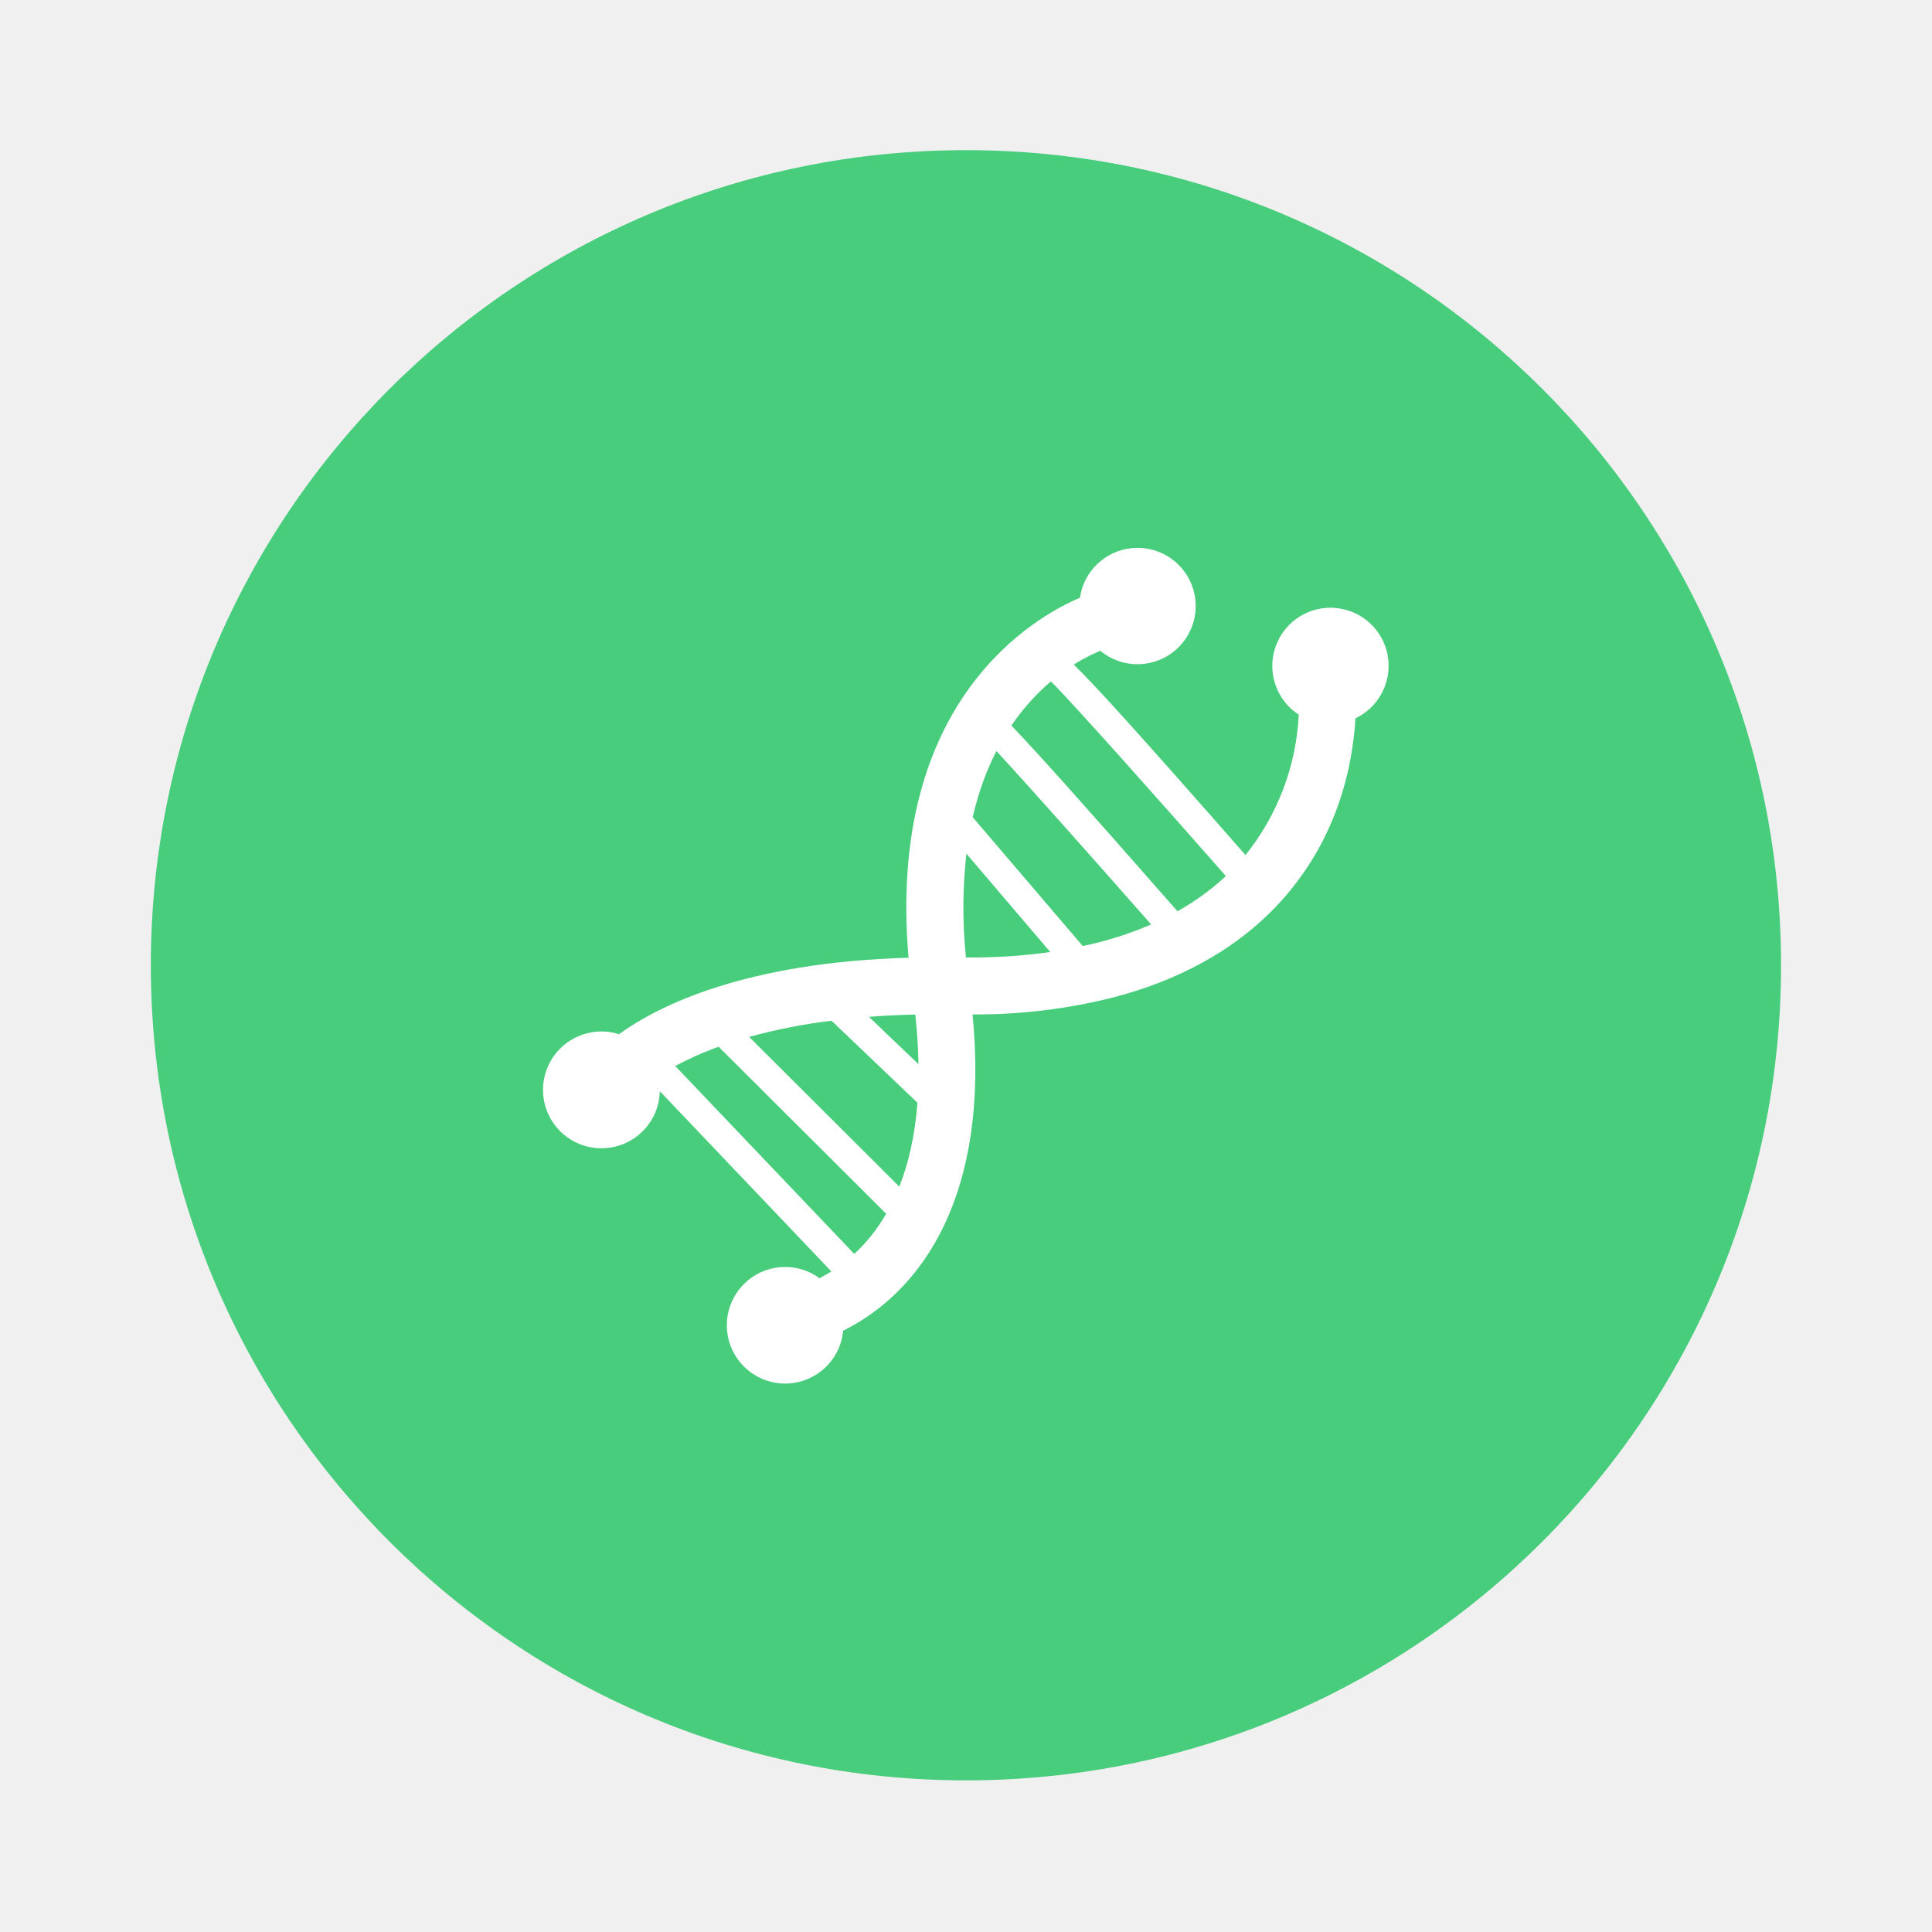
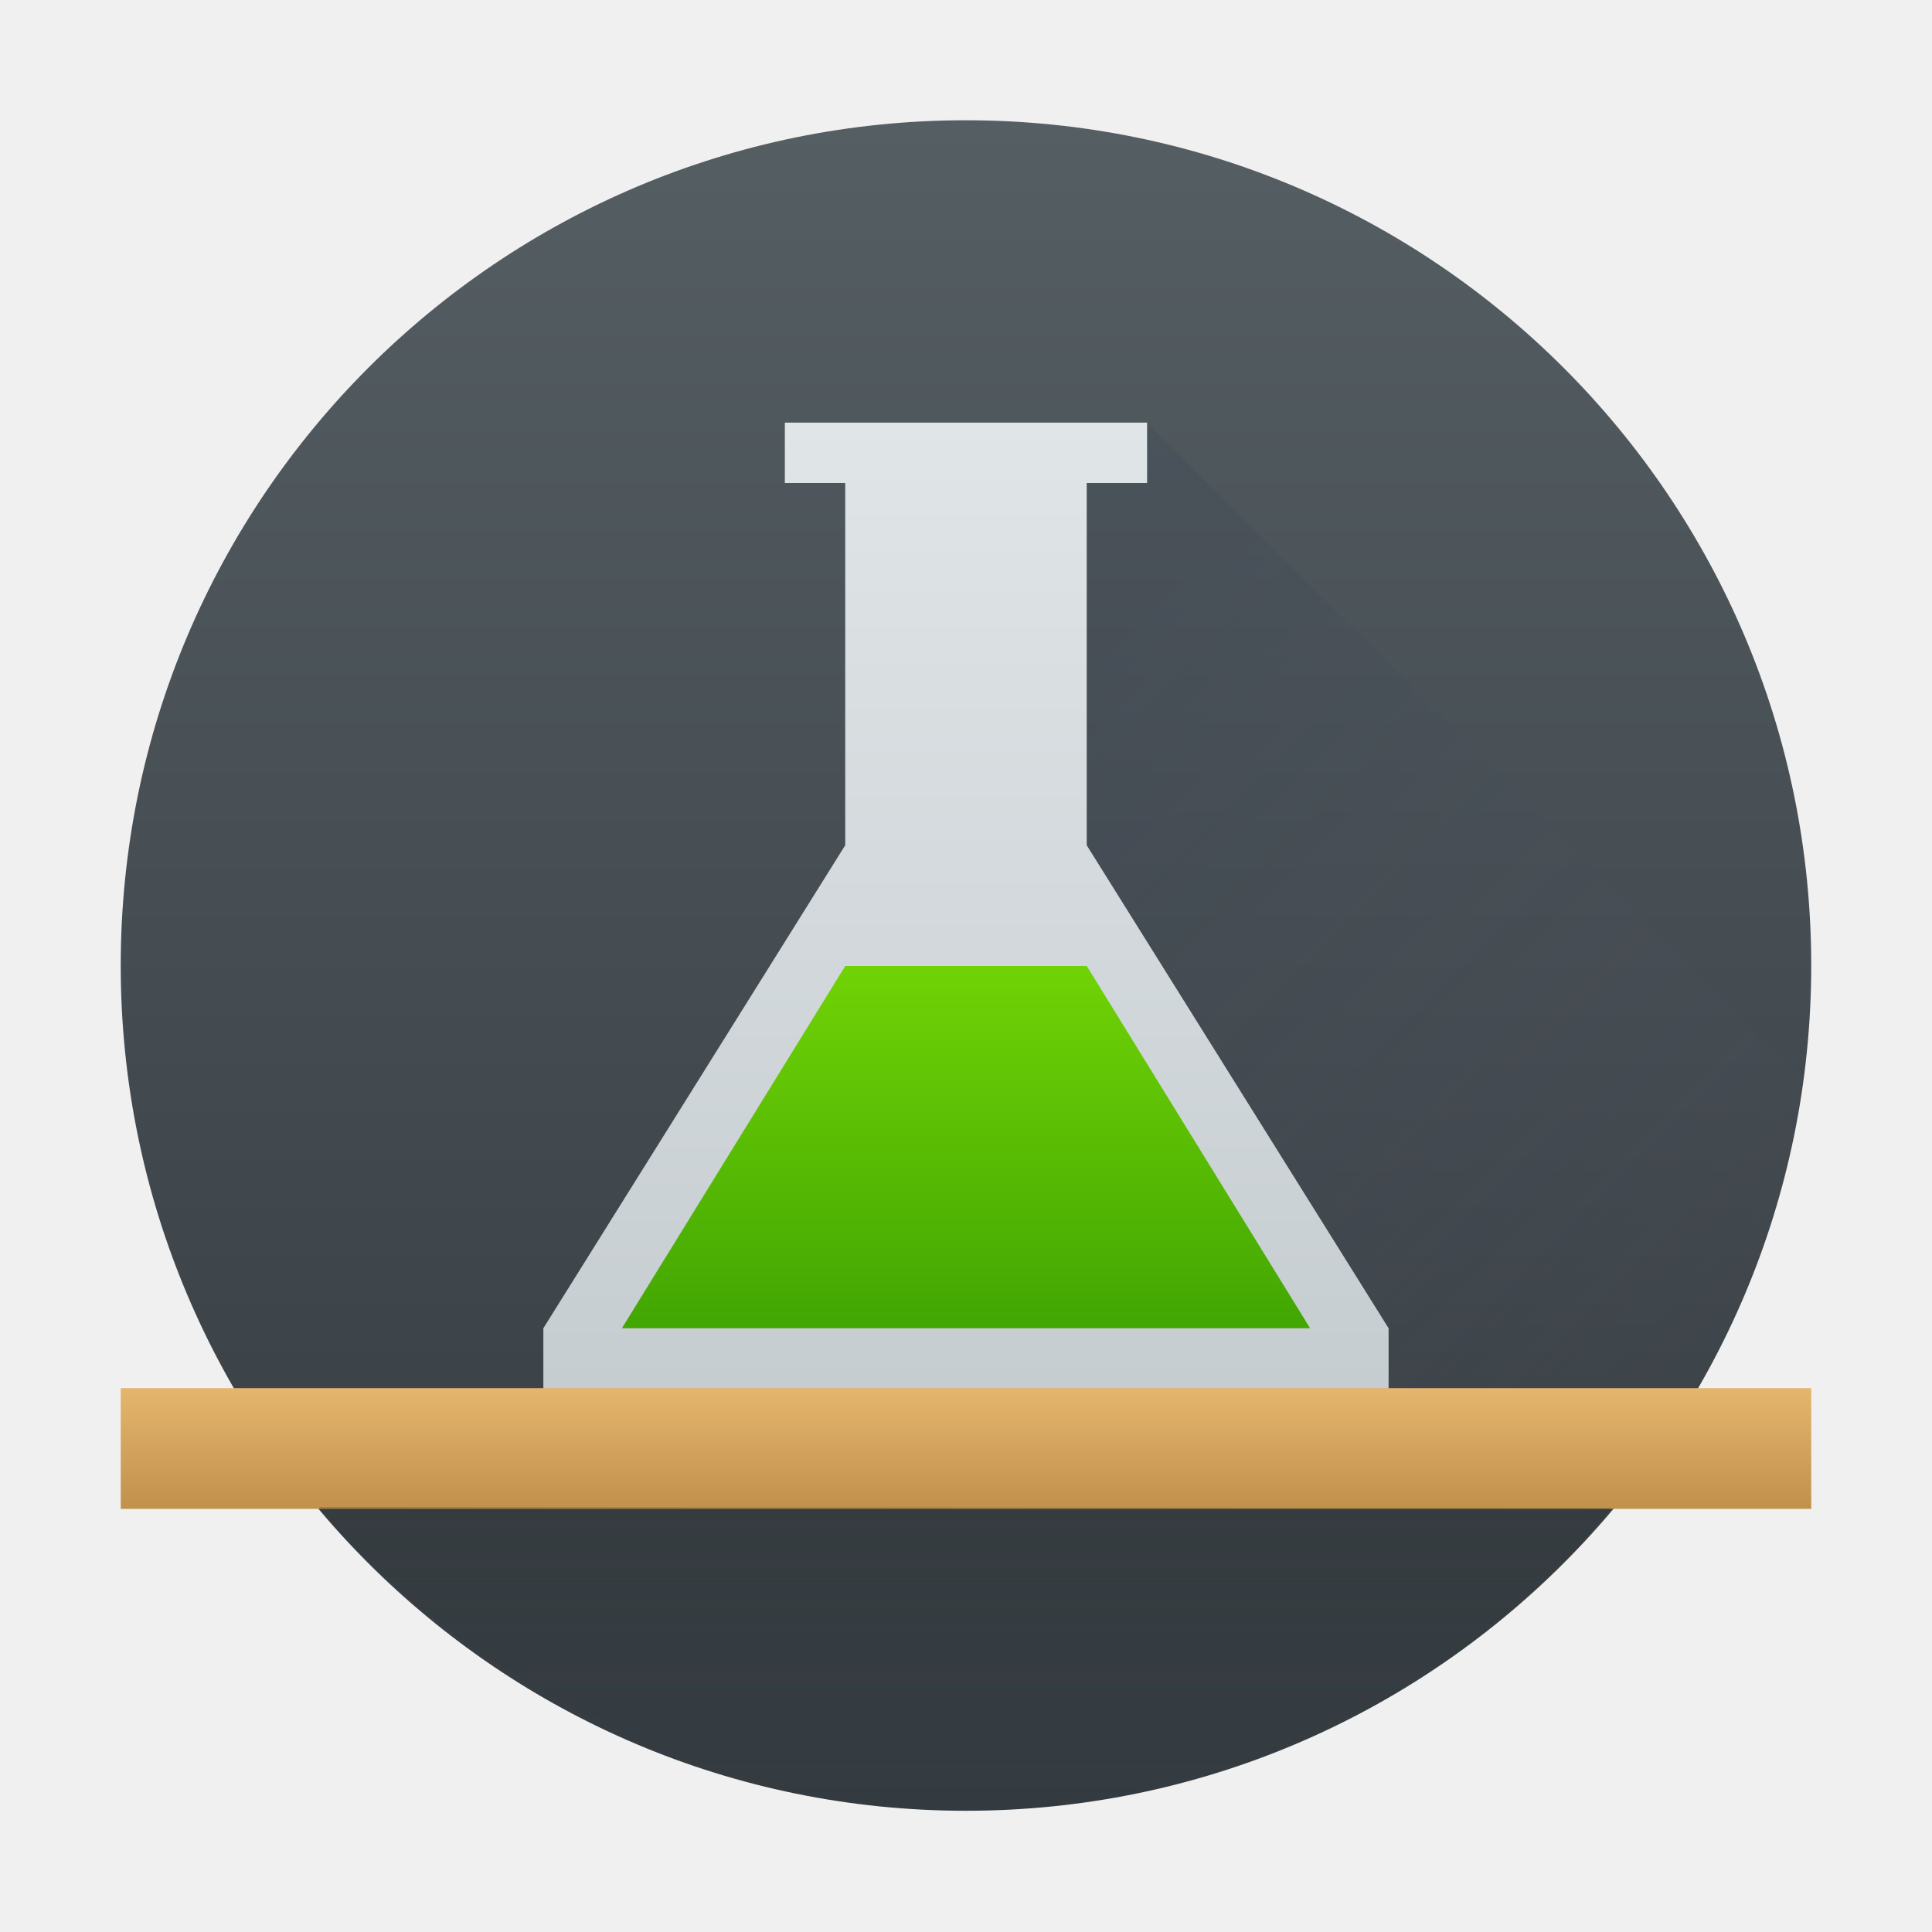
- <svg xmlns="http://www.w3.org/2000/svg" width="64" height="64" version="1.1" viewBox="0 0 16.933 16.933">
-   <g transform="translate(0 -280.07)">
-     <circle cx="8.466" cy="288.53" r="7.144" fill="#48cd7c" style="paint-order:stroke markers fill" />
-     <path d="M12.154 285.776a.51.51 0 1 0-.771.558 2.128 2.128 0 0 1-.467 1.23c-.93-1.06-1.323-1.494-1.505-1.669.097-.062.18-.1.233-.121a.51.51 0 1 0-.179-.465c-.384.163-1.697.89-1.502 3.155-1.438.041-2.194.422-2.538.67a.512.512 0 1 0 .358.5l1.504 1.58c-.035.02-.07.041-.104.059a.511.511 0 1 0 .207.46c.704-.35 1.286-1.207 1.134-2.772a4.929 4.929 0 0 0 1.241-.151c.559-.147 1.023-.399 1.375-.75.444-.444.698-1.026.74-1.694a.511.511 0 0 0 .274-.59zm-4.667 5.284l-1.569-1.647c.101-.054.226-.113.38-.169l1.469 1.464c-.084.145-.18.26-.28.352zm.395-.59l-1.316-1.312a4.95 4.95 0 0 1 .722-.142l.753.719c-.022.293-.08.535-.159.735zm-.266-1.488c.128-.01.263-.017.406-.02.017.155.026.3.028.435zm.85-.52a4.24 4.24 0 0 1 .004-.91l.735.862c-.231.033-.478.05-.74.048zm1.024-.1l-.965-1.13c.052-.224.124-.416.208-.58.313.34.895.996 1.356 1.52-.183.08-.383.144-.599.19zm.83-.305c-.817-.932-1.233-1.396-1.456-1.628.112-.163.232-.29.347-.387.196.195.96 1.054 1.533 1.706-.124.117-.267.22-.424.309z" fill="#fff" />
+ <svg xmlns="http://www.w3.org/2000/svg" xmlns:xlink="http://www.w3.org/1999/xlink" width="32" version="1.1" height="32" viewBox="0 0 32 32">
+   <defs id="defs5455">
+     <linearGradient id="linearGradient4259">
+       <stop style="stop-color:#232629;stop-opacity:0.204" id="stop4261" />
+       <stop offset="1" style="stop-color:#232629;stop-opacity:0" id="stop4263" />
+     </linearGradient>
+     <linearGradient xlink:href="#linearGradient4152-0" id="linearGradient4283" y1="541.036" y2="538.606" x2="0" gradientUnits="userSpaceOnUse" gradientTransform="matrix(1 0 0 1 0.000008 -0.007763)" />
+     <linearGradient id="linearGradient4152-0">
+       <stop style="stop-color:#bd8d48" id="stop4154-0" />
+       <stop offset="1" style="stop-color:#e8b971" id="stop4156-8" />
+     </linearGradient>
+     <linearGradient xlink:href="#linearGradient4259" id="linearGradient4179" y1="540.798" y2="545.235" x2="0" gradientUnits="userSpaceOnUse" gradientTransform="matrix(1 0 0 1 0.000008 -0.023444)" />
+     <linearGradient xlink:href="#linearGradient4410" id="linearGradient4258" y1="12" x1="17" y2="25" x2="30" gradientUnits="userSpaceOnUse" />
+     <linearGradient xlink:href="#linearGradient4273" id="linearGradient4277" y1="545.798" y2="517.798" x2="0" gradientUnits="userSpaceOnUse" />
+     <linearGradient id="linearGradient4410">
+       <stop style="stop-color:#383e51" id="stop4412" />
+       <stop offset="1" style="stop-color:#655c6f;stop-opacity:0" id="stop4414" />
+     </linearGradient>
+     <linearGradient id="linearGradient4303">
+       <stop style="stop-color:#c6cdd1" id="stop4305" />
+       <stop offset="1" style="stop-color:#e0e5e7" id="stop4307" />
+     </linearGradient>
+     <linearGradient xlink:href="#linearGradient4303" id="linearGradient4558" y1="538.798" y2="522.798" x2="0" gradientUnits="userSpaceOnUse" />
+     <linearGradient xlink:href="#linearGradient4298" id="linearGradient4615" y1="22" y2="15" x2="0" gradientUnits="userSpaceOnUse" />
+     <linearGradient id="linearGradient4273">
+       <stop style="stop-color:#343b40" id="stop4275-2" />
+       <stop offset="1" style="stop-color:#555e63" id="stop4277" />
+     </linearGradient>
+     <linearGradient id="linearGradient4298">
+       <stop style="stop-color:#42a603" id="stop4300" />
+       <stop offset="1" style="stop-color:#78da06" id="stop4302" />
+     </linearGradient>
+   </defs>
+   <g id="layer1" transform="matrix(1 0 0 1 -384.5714 -515.798)">
+     <circle cx="400.571" cy="531.79" style="fill:url(#linearGradient4277);stroke-width:4" id="path3377" r="14" />
+     <path style="fill:url(#linearGradient4258);opacity:0.2;fill-rule:evenodd" id="path4239" d="M 17 7 L 17 16 L 23 22 L 23 23 L 28.104 23 A 14 14 0 0 0 29.859 17.859 L 19 7 L 17 7 z " transform="matrix(1 0 0 1 384.5714 515.798)" />
+     <path style="fill:url(#linearGradient4558);fill-rule:evenodd" id="path4241" d="m 393.571,537.798 0,1 14,0 0,-1 -5,-8 0,-6 1,0 0,-1 -6,0 0,1 1,0 0,6 z" />
+     <rect id="rect4169" style="shape-rendering:auto;color-interpolation-filters:linearRGB;fill:url(#linearGradient4283);image-rendering:auto;text-rendering:auto;color:#000000;color-rendering:auto;color-interpolation:sRGB" x="386.571" y="538.79" width="28" height="2" />
+     <path style="fill:url(#linearGradient4179);fill-rule:evenodd" id="path4171" d="m 389.853,540.759 21.404,0.016 c 0,0 -3.622,4.983 -10.685,5.016 -7.234,-0.312 -10.719,-5.031 -10.719,-5.031 z" />
+     <path style="fill:url(#linearGradient4615);fill-rule:evenodd" id="path4243" d="m 14,16 -3.7,6 5.7,0 5.7,0 -3.7,-6 -2,0 z" transform="matrix(1 0 0 1 384.5714 515.798)" />
  </g>
</svg>
